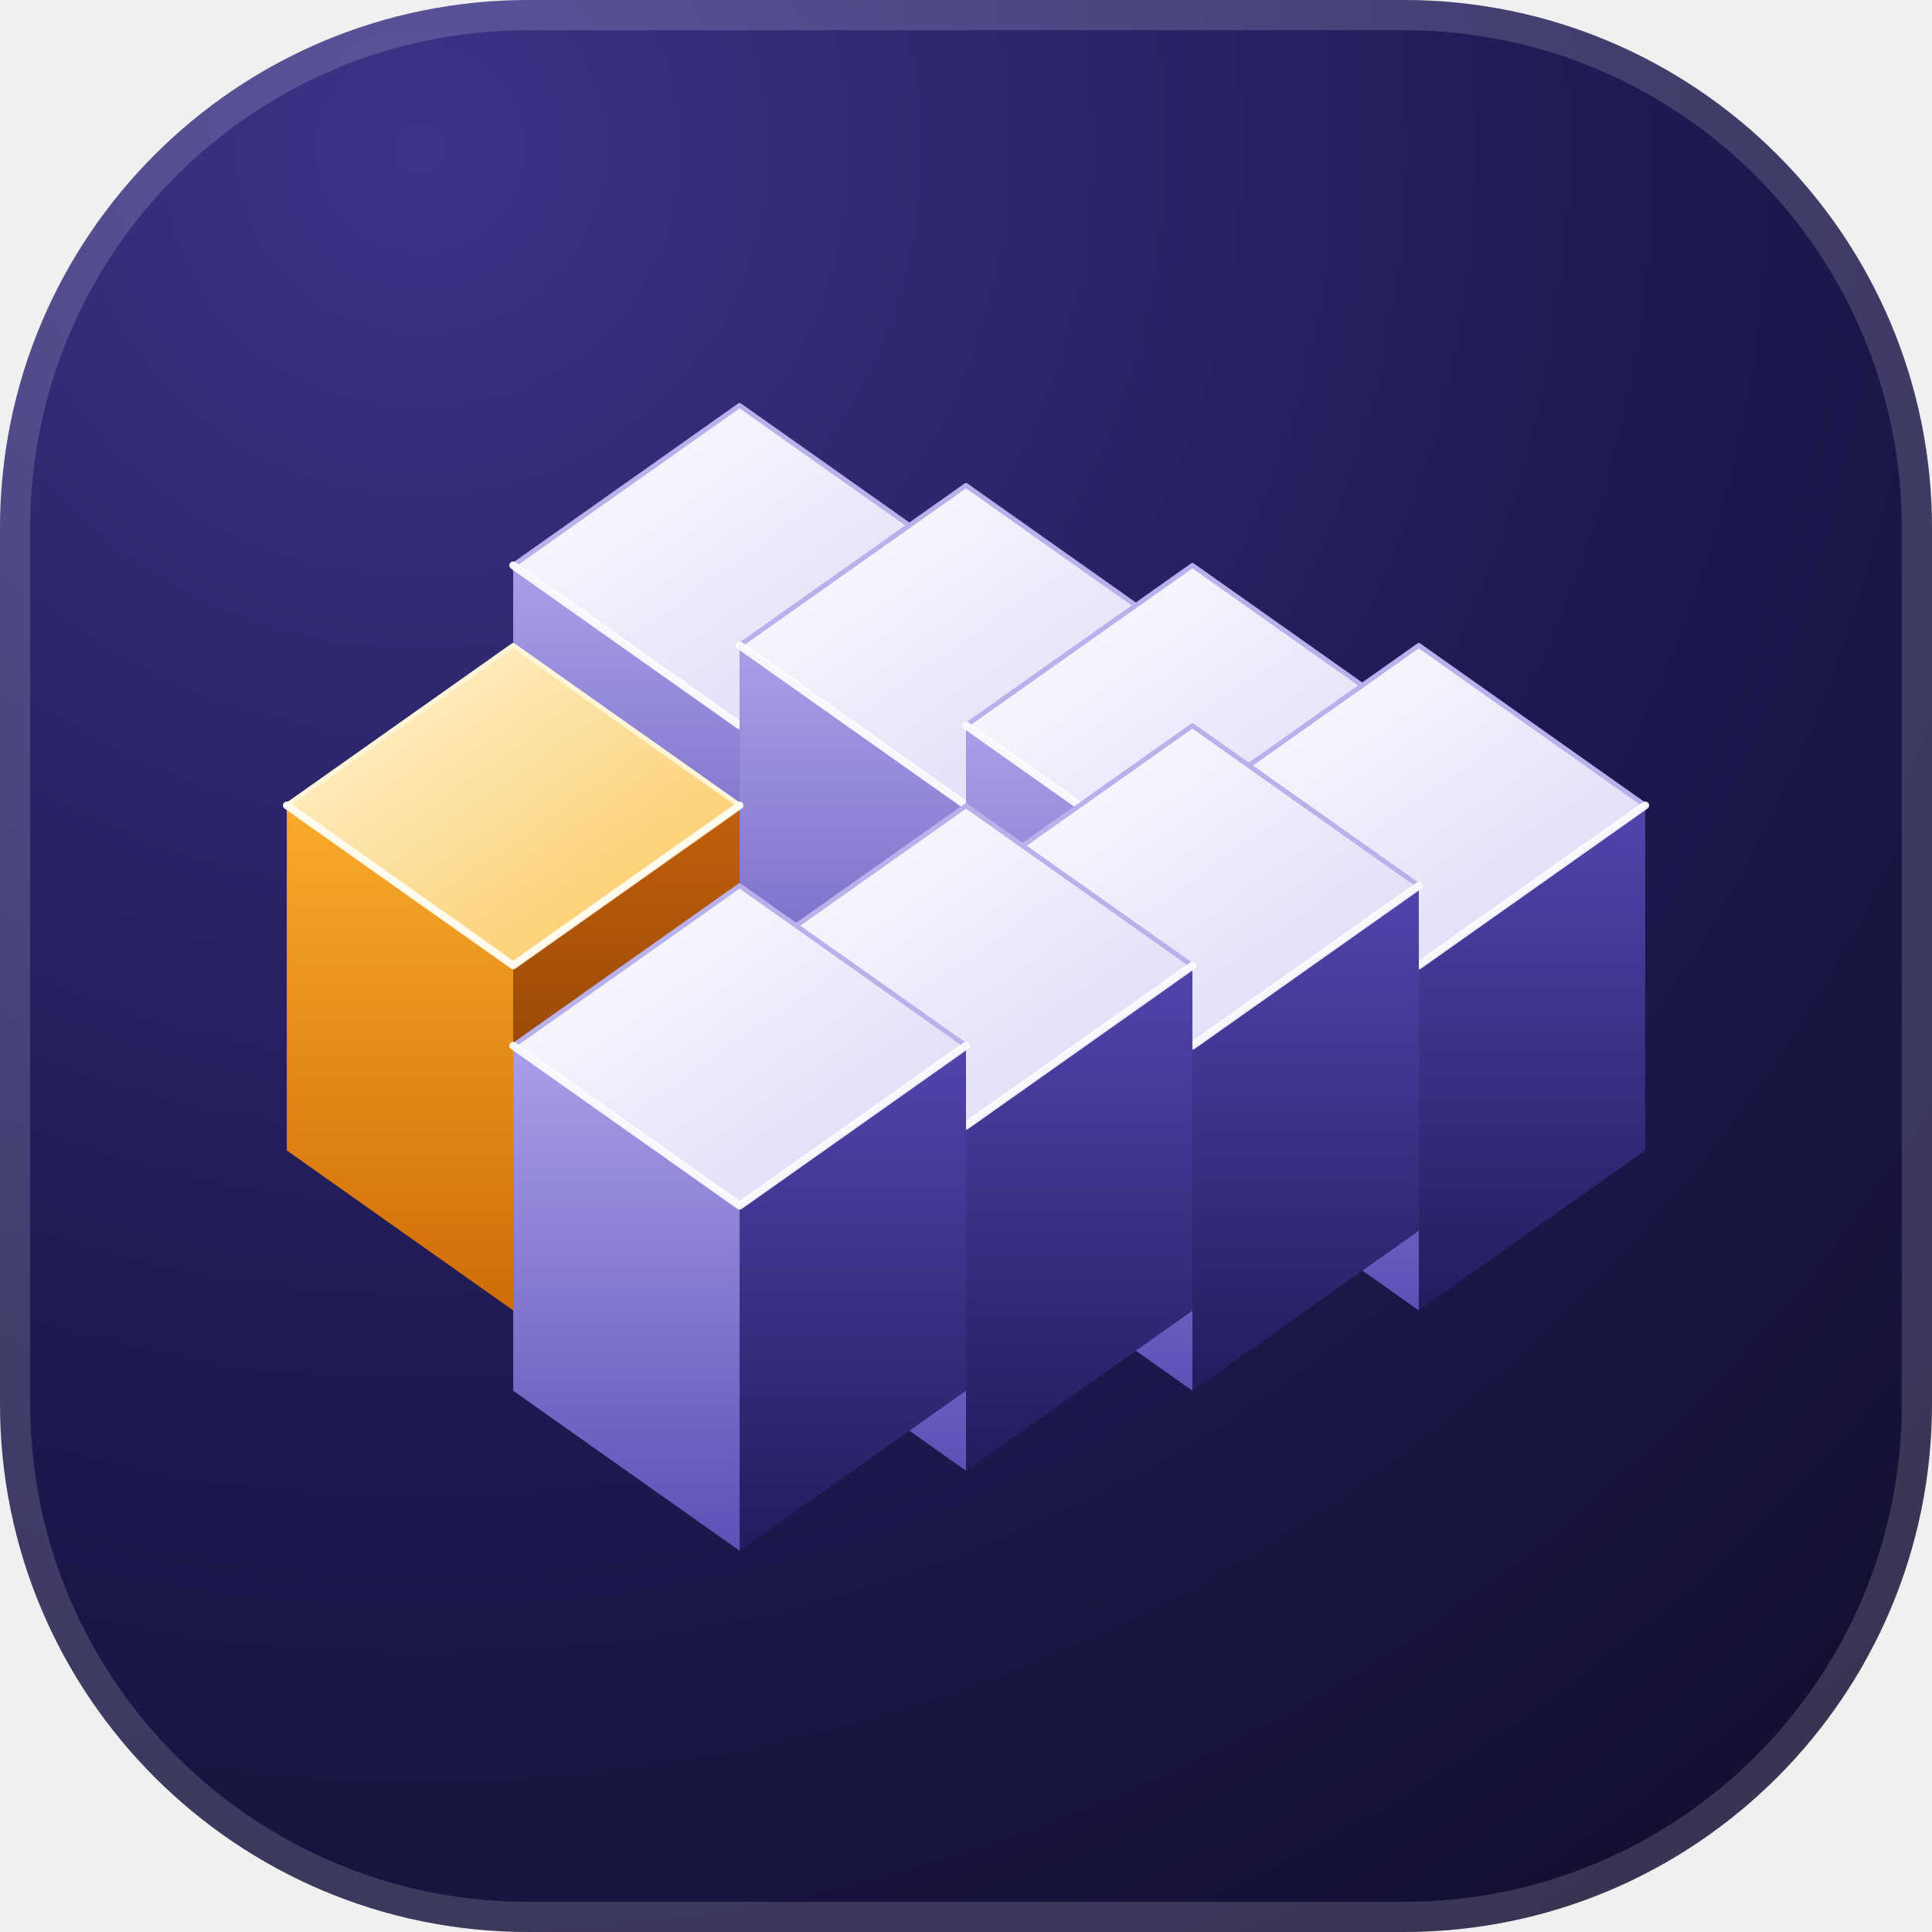
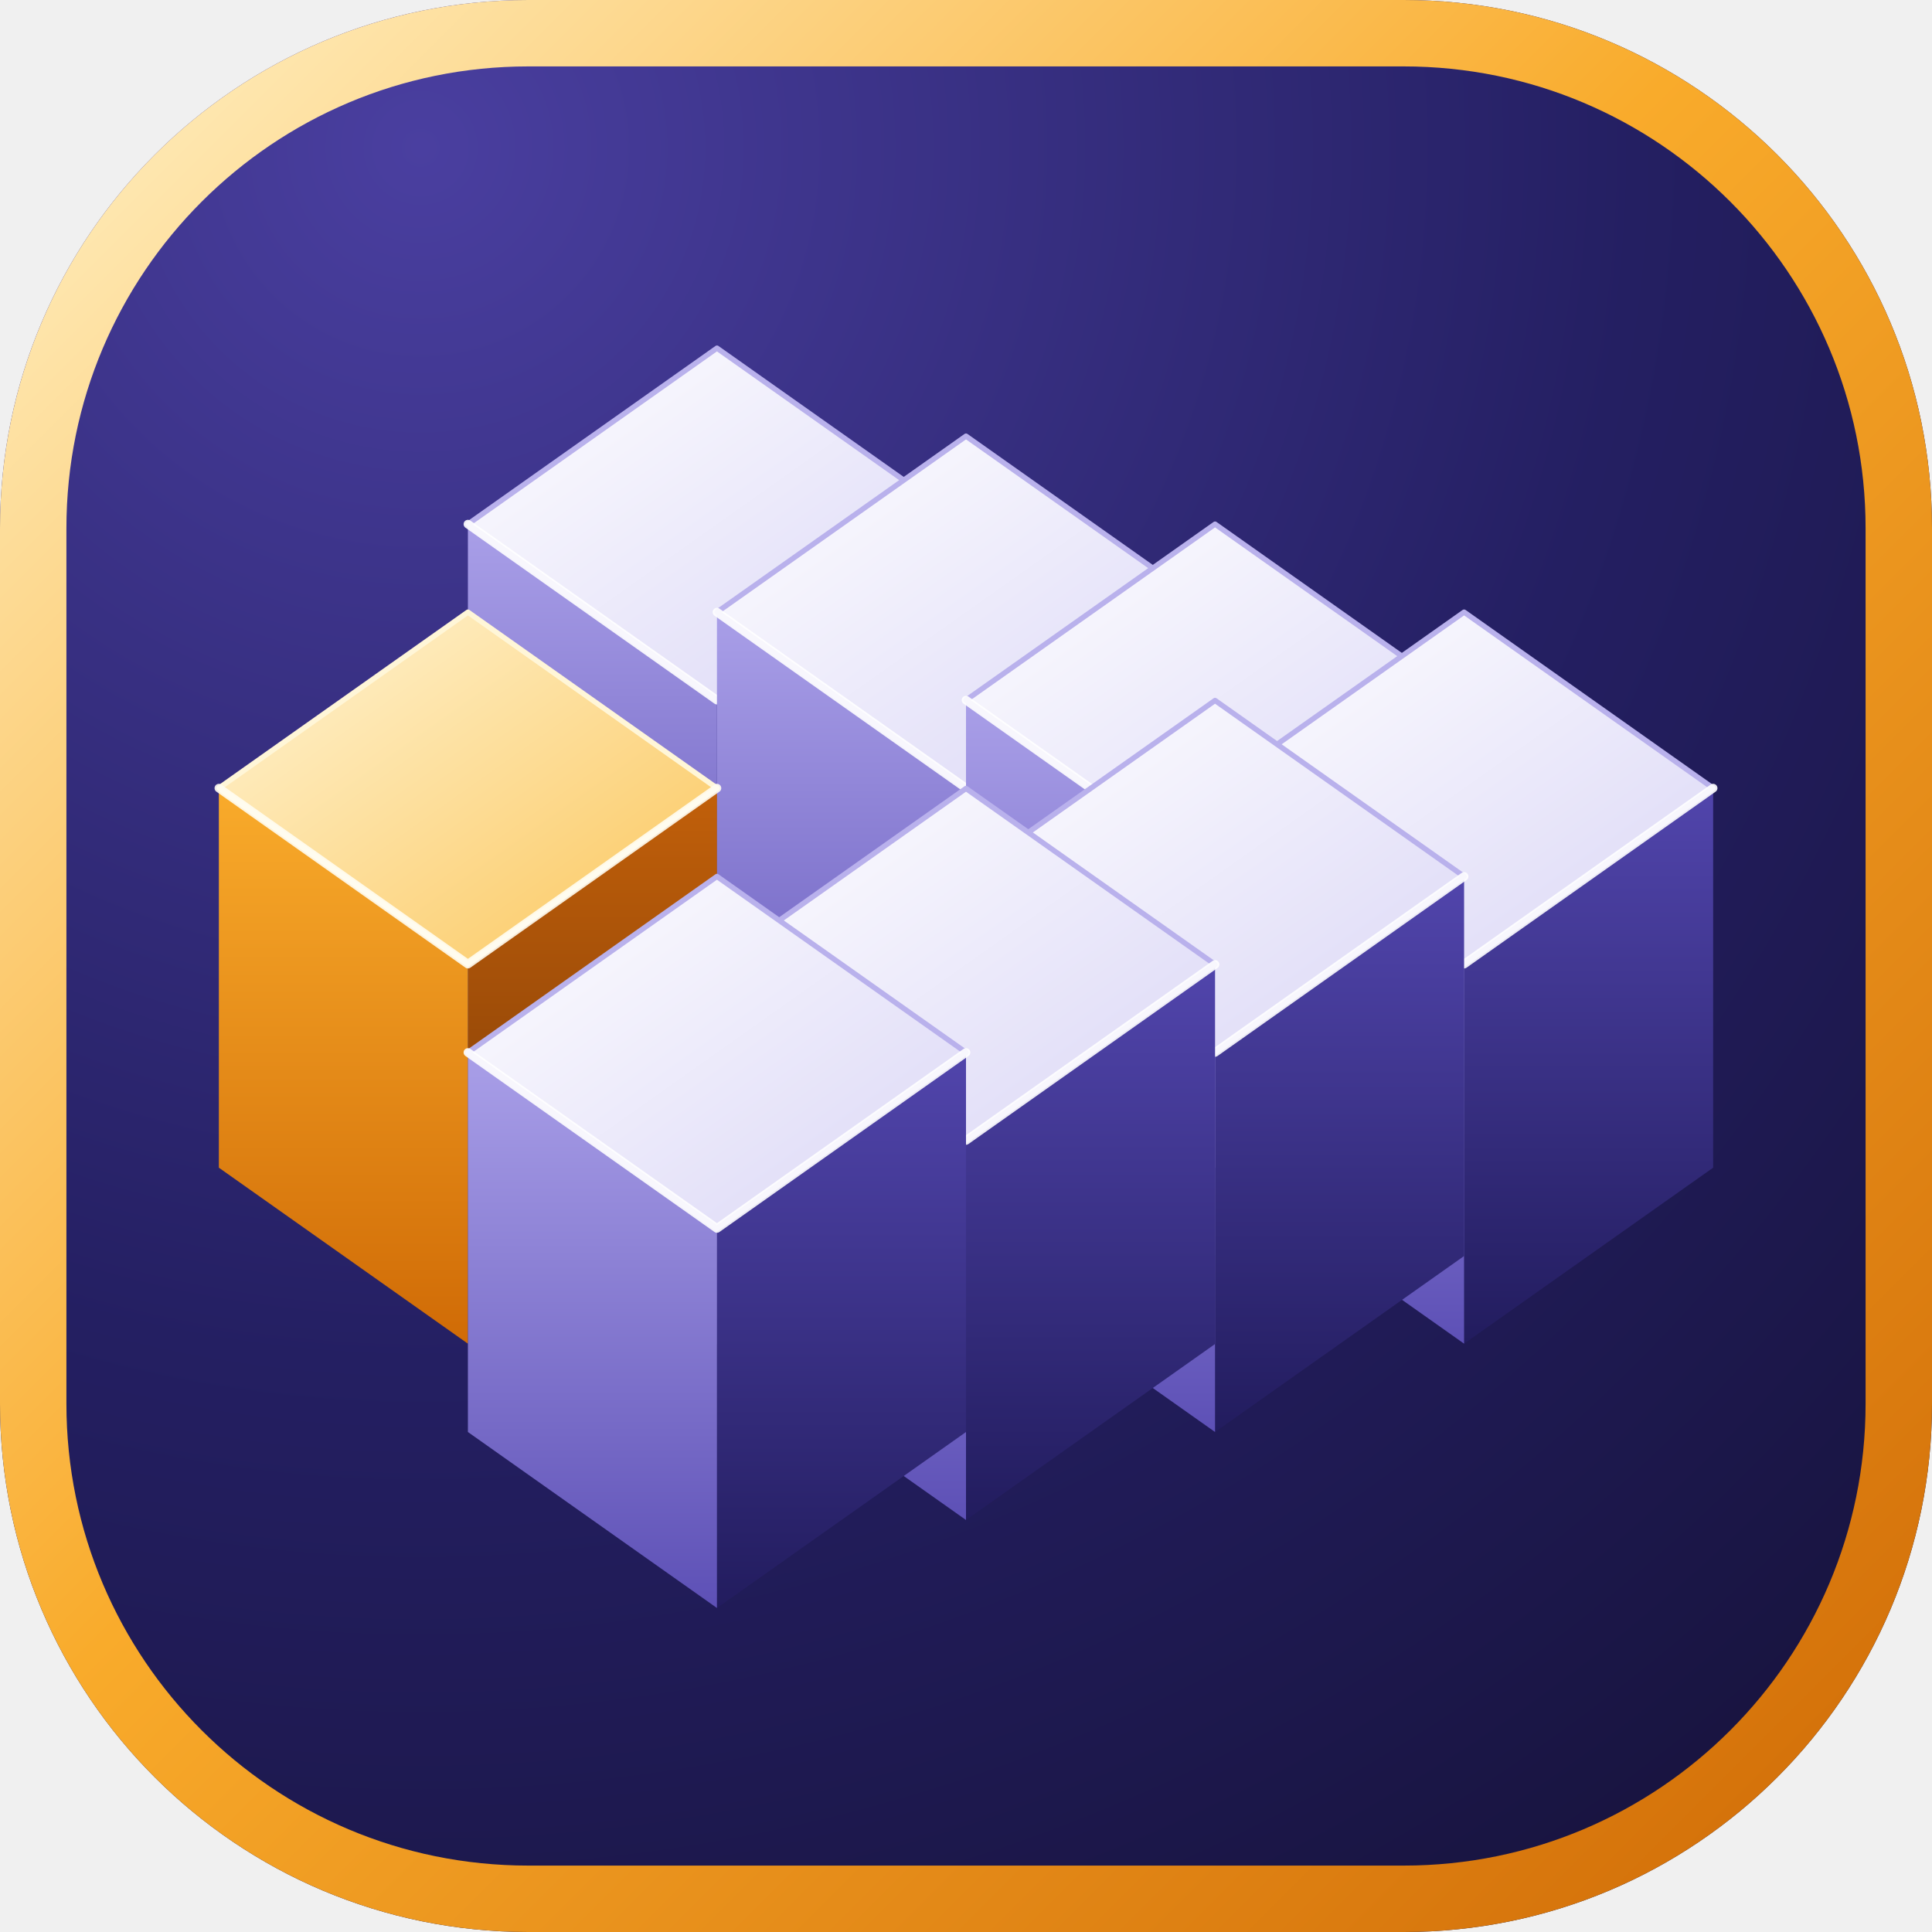
<svg xmlns="http://www.w3.org/2000/svg" viewBox="0 0 64 64">
  <defs>
    <radialGradient id="tile" cx="0.22" cy="0.08" r="1.3">
-       <stop offset="0" stop-color="#3C3489" />
-       <stop offset="0.48" stop-color="#1E1A52" />
-       <stop offset="1" stop-color="#0E0B24" />
+       <stop offset="0" stop-color="#4A3FA0" />
+       <stop offset="0.48" stop-color="#241F62" />
+       <stop offset="1" stop-color="#120E2E" />
    </radialGradient>
+     <linearGradient id="frame" x1="0" y1="0" x2="1" y2="1">
+       <stop offset="0" stop-color="#FFF1C6" />
+       <stop offset="0.45" stop-color="#F9AB2B" />
+       <stop offset="1" stop-color="#D06B06" />
+     </linearGradient>
    <linearGradient id="top" x1="0" y1="0" x2="1" y2="1">
      <stop offset="0" stop-color="#FFFFFF" />
      <stop offset="1" stop-color="#DAD6F6" />
    </linearGradient>
    <linearGradient id="left" x1="0" y1="0" x2="0" y2="1">
      <stop offset="0" stop-color="#A99FE8" />
      <stop offset="1" stop-color="#5D50B6" />
    </linearGradient>
    <linearGradient id="right" x1="0" y1="0" x2="0" y2="1">
      <stop offset="0" stop-color="#5145AC" />
      <stop offset="1" stop-color="#221C5E" />
    </linearGradient>
    <linearGradient id="gold-top" x1="0" y1="0" x2="1" y2="1">
      <stop offset="0" stop-color="#FFF6D8" />
      <stop offset="1" stop-color="#FBC559" />
    </linearGradient>
    <linearGradient id="gold-left" x1="0" y1="0" x2="0" y2="1">
      <stop offset="0" stop-color="#F9AB2B" />
      <stop offset="1" stop-color="#D06B06" />
    </linearGradient>
    <linearGradient id="gold-right" x1="0" y1="0" x2="0" y2="1">
      <stop offset="0" stop-color="#C2600A" />
      <stop offset="1" stop-color="#6E3306" />
    </linearGradient>
    <g id="step">
      <path d="M7.5 0L0 5.3L0 16.73L7.5 11.43Z" fill="url(#right)" />
      <path d="M-7.5 0L0 5.3L0 16.73L-7.5 11.43Z" fill="url(#left)" />
      <path d="M0 -5.3L7.5 0L0 5.3L-7.5 0Z" fill="url(#top)" stroke="#B9B1EC" stroke-width="0.16" stroke-linejoin="round" />
      <path d="M-7.5 0L0 5.3L7.5 0" fill="none" stroke="#FFFFFF" stroke-opacity="0.9" stroke-width="0.26" stroke-linejoin="round" stroke-linecap="round" />
    </g>
    <g id="gold-step">
      <path d="M7.5 0L0 5.3L0 16.73L7.5 11.43Z" fill="url(#gold-right)" />
      <path d="M-7.5 0L0 5.3L0 16.73L-7.5 11.43Z" fill="url(#gold-left)" />
      <path d="M0 -5.3L7.5 0L0 5.3L-7.5 0Z" fill="url(#gold-top)" stroke="#FFF6D8" stroke-width="0.16" stroke-linejoin="round" />
      <path d="M-7.5 0L0 5.3L7.5 0" fill="none" stroke="#FFFDF2" stroke-opacity="0.9" stroke-width="0.26" stroke-linejoin="round" stroke-linecap="round" />
    </g>
  </defs>
  <rect width="64" height="64" rx="17.5" fill="url(#tile)" />
-   <rect x="0.5" y="0.5" width="63" height="63" rx="17" fill="none" stroke="#FFFFFF" stroke-opacity="0.16" />
-   <use href="#step" x="24.5" y="18.73" />
-   <use href="#step" x="32" y="21.38" />
-   <use href="#step" x="39.5" y="24.03" />
-   <use href="#gold-step" x="17" y="26.68" />
-   <use href="#step" x="47" y="26.68" />
-   <use href="#step" x="39.5" y="29.34" />
-   <use href="#step" x="32" y="31.99" />
-   <use href="#step" x="24.5" y="34.64" />
+   <rect x="1.1" y="1.1" width="61.8" height="61.8" rx="16.4" fill="none" stroke="url(#frame)" stroke-width="2.2" />
+   <g transform="translate(32 32.4) scale(1.1) translate(-32 -32.4)">
+     <use href="#step" x="24.5" y="18.73" />
+     <use href="#step" x="32" y="21.38" />
+     <use href="#step" x="39.5" y="24.03" />
+     <use href="#gold-step" x="17" y="26.68" />
+     <use href="#step" x="47" y="26.68" />
+     <use href="#step" x="39.5" y="29.34" />
+     <use href="#step" x="32" y="31.99" />
+     <use href="#step" x="24.5" y="34.64" />
+   </g>
</svg>
